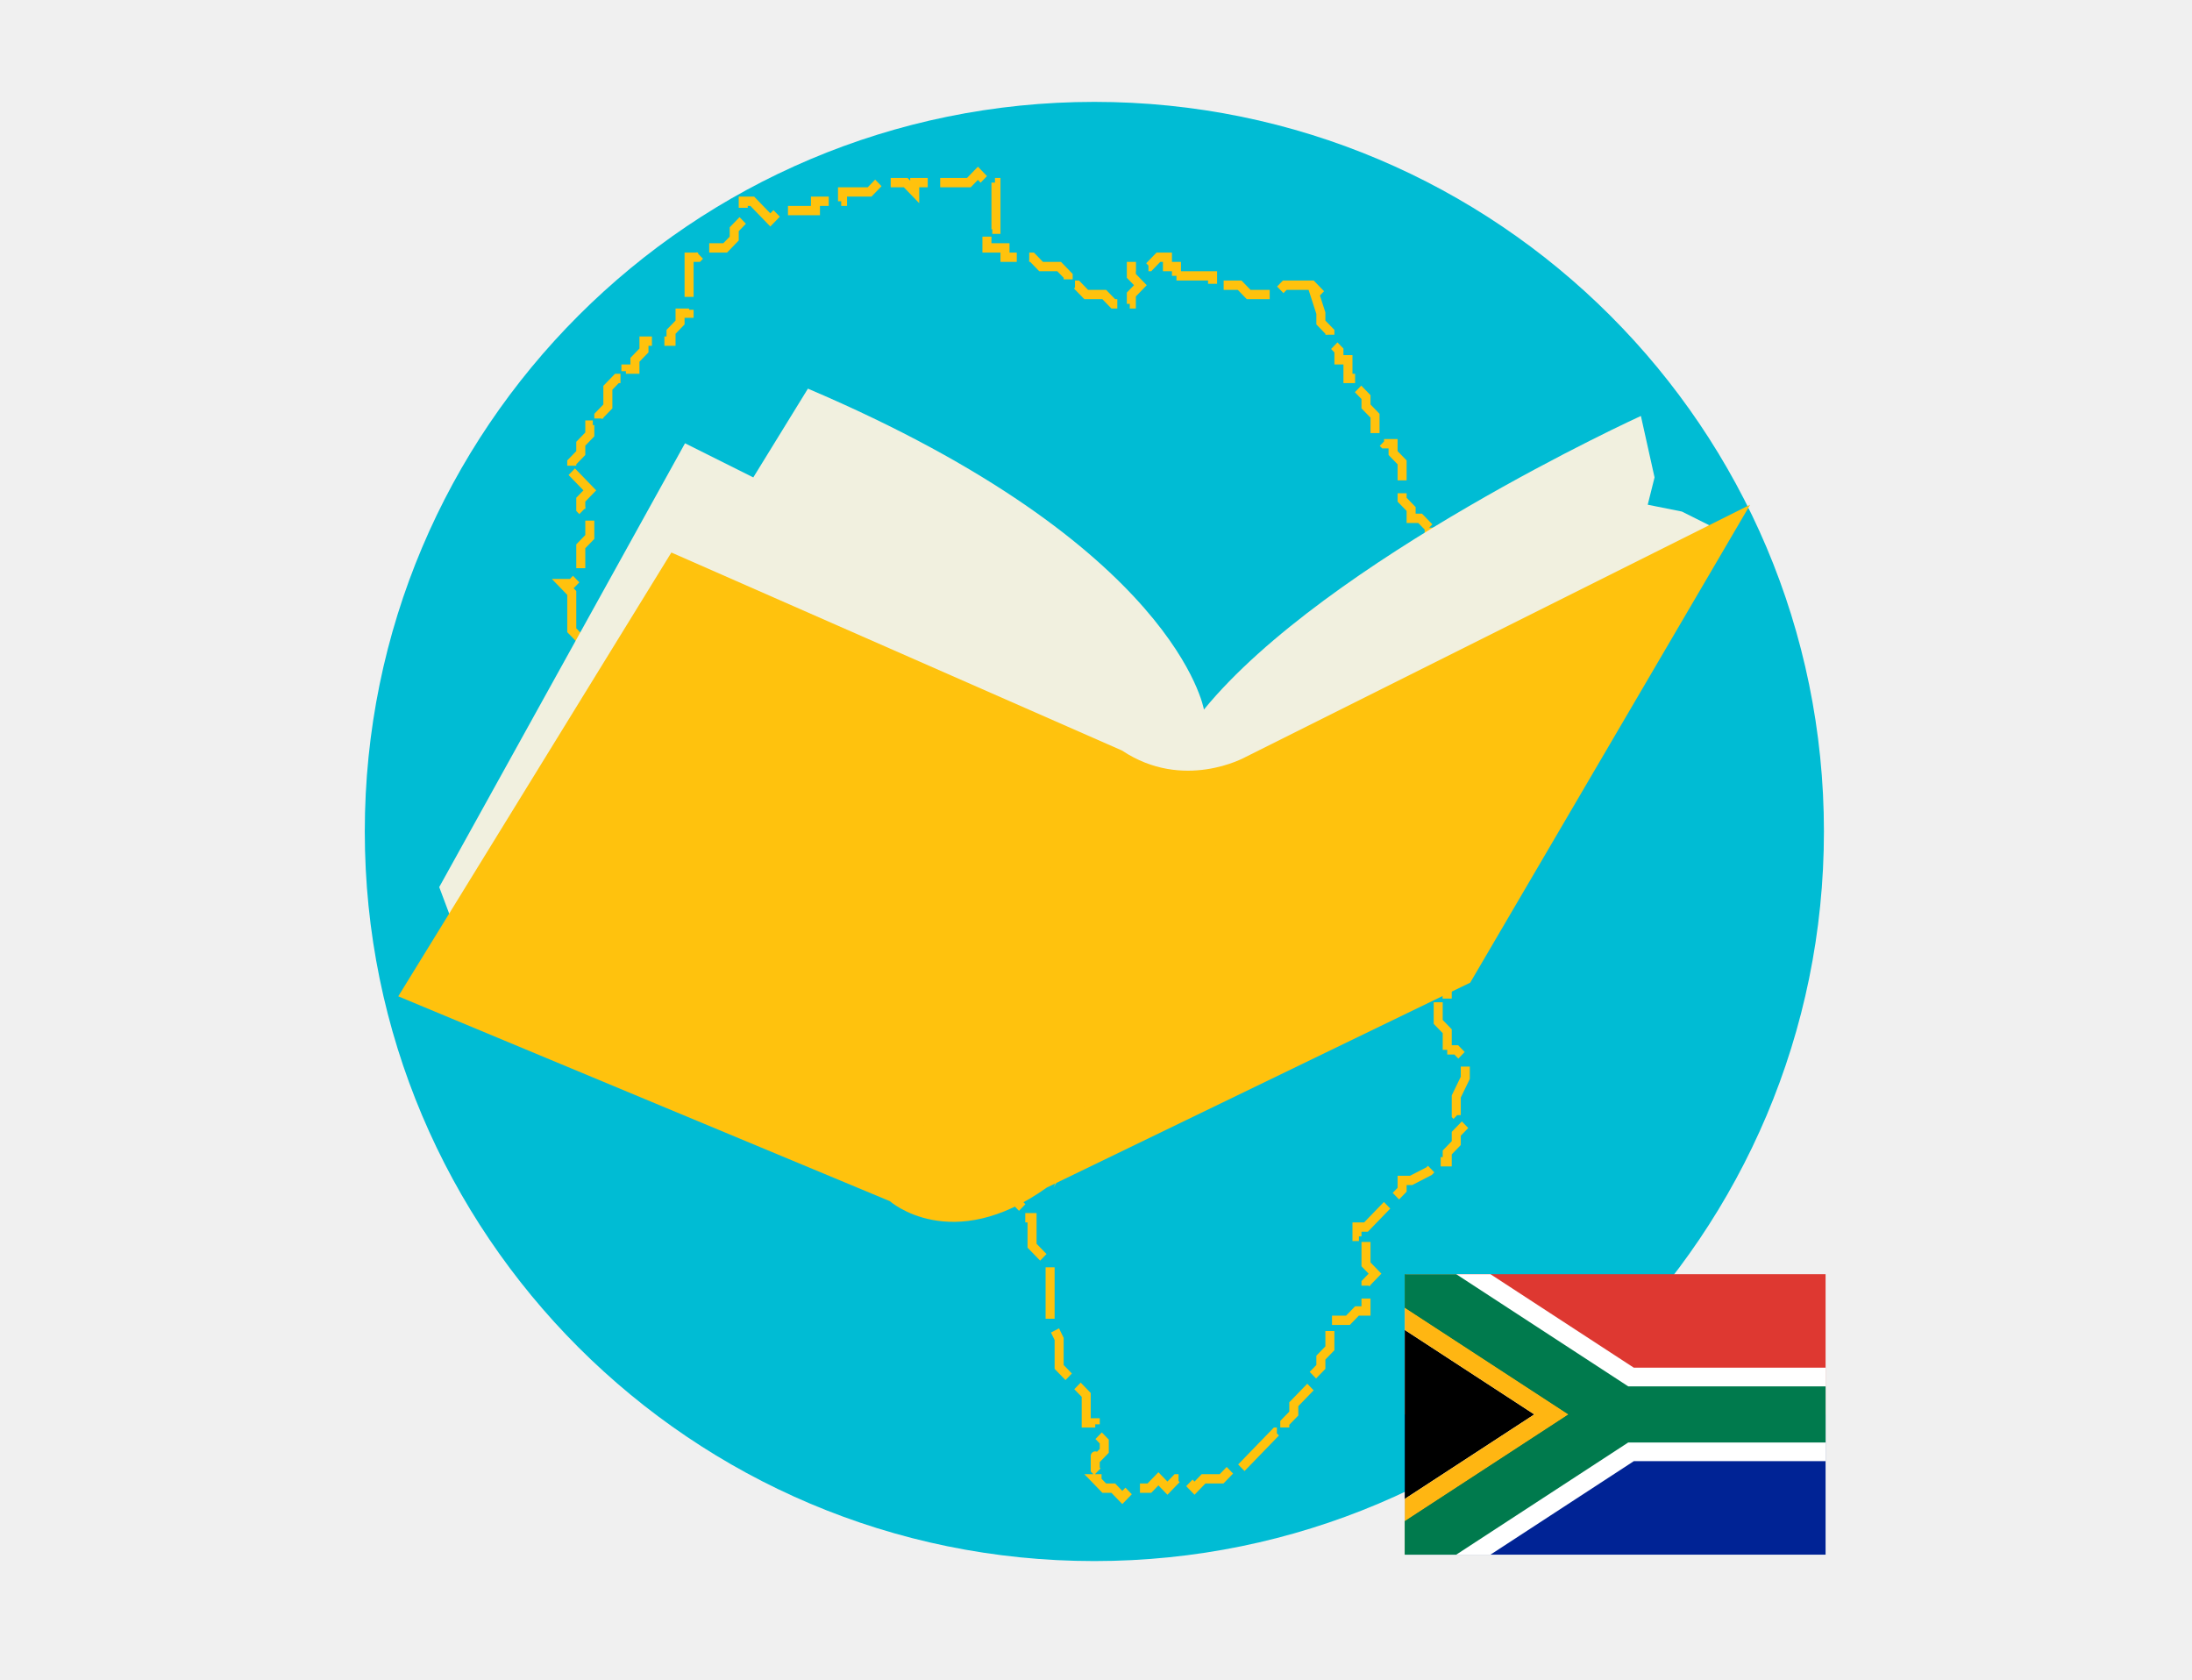
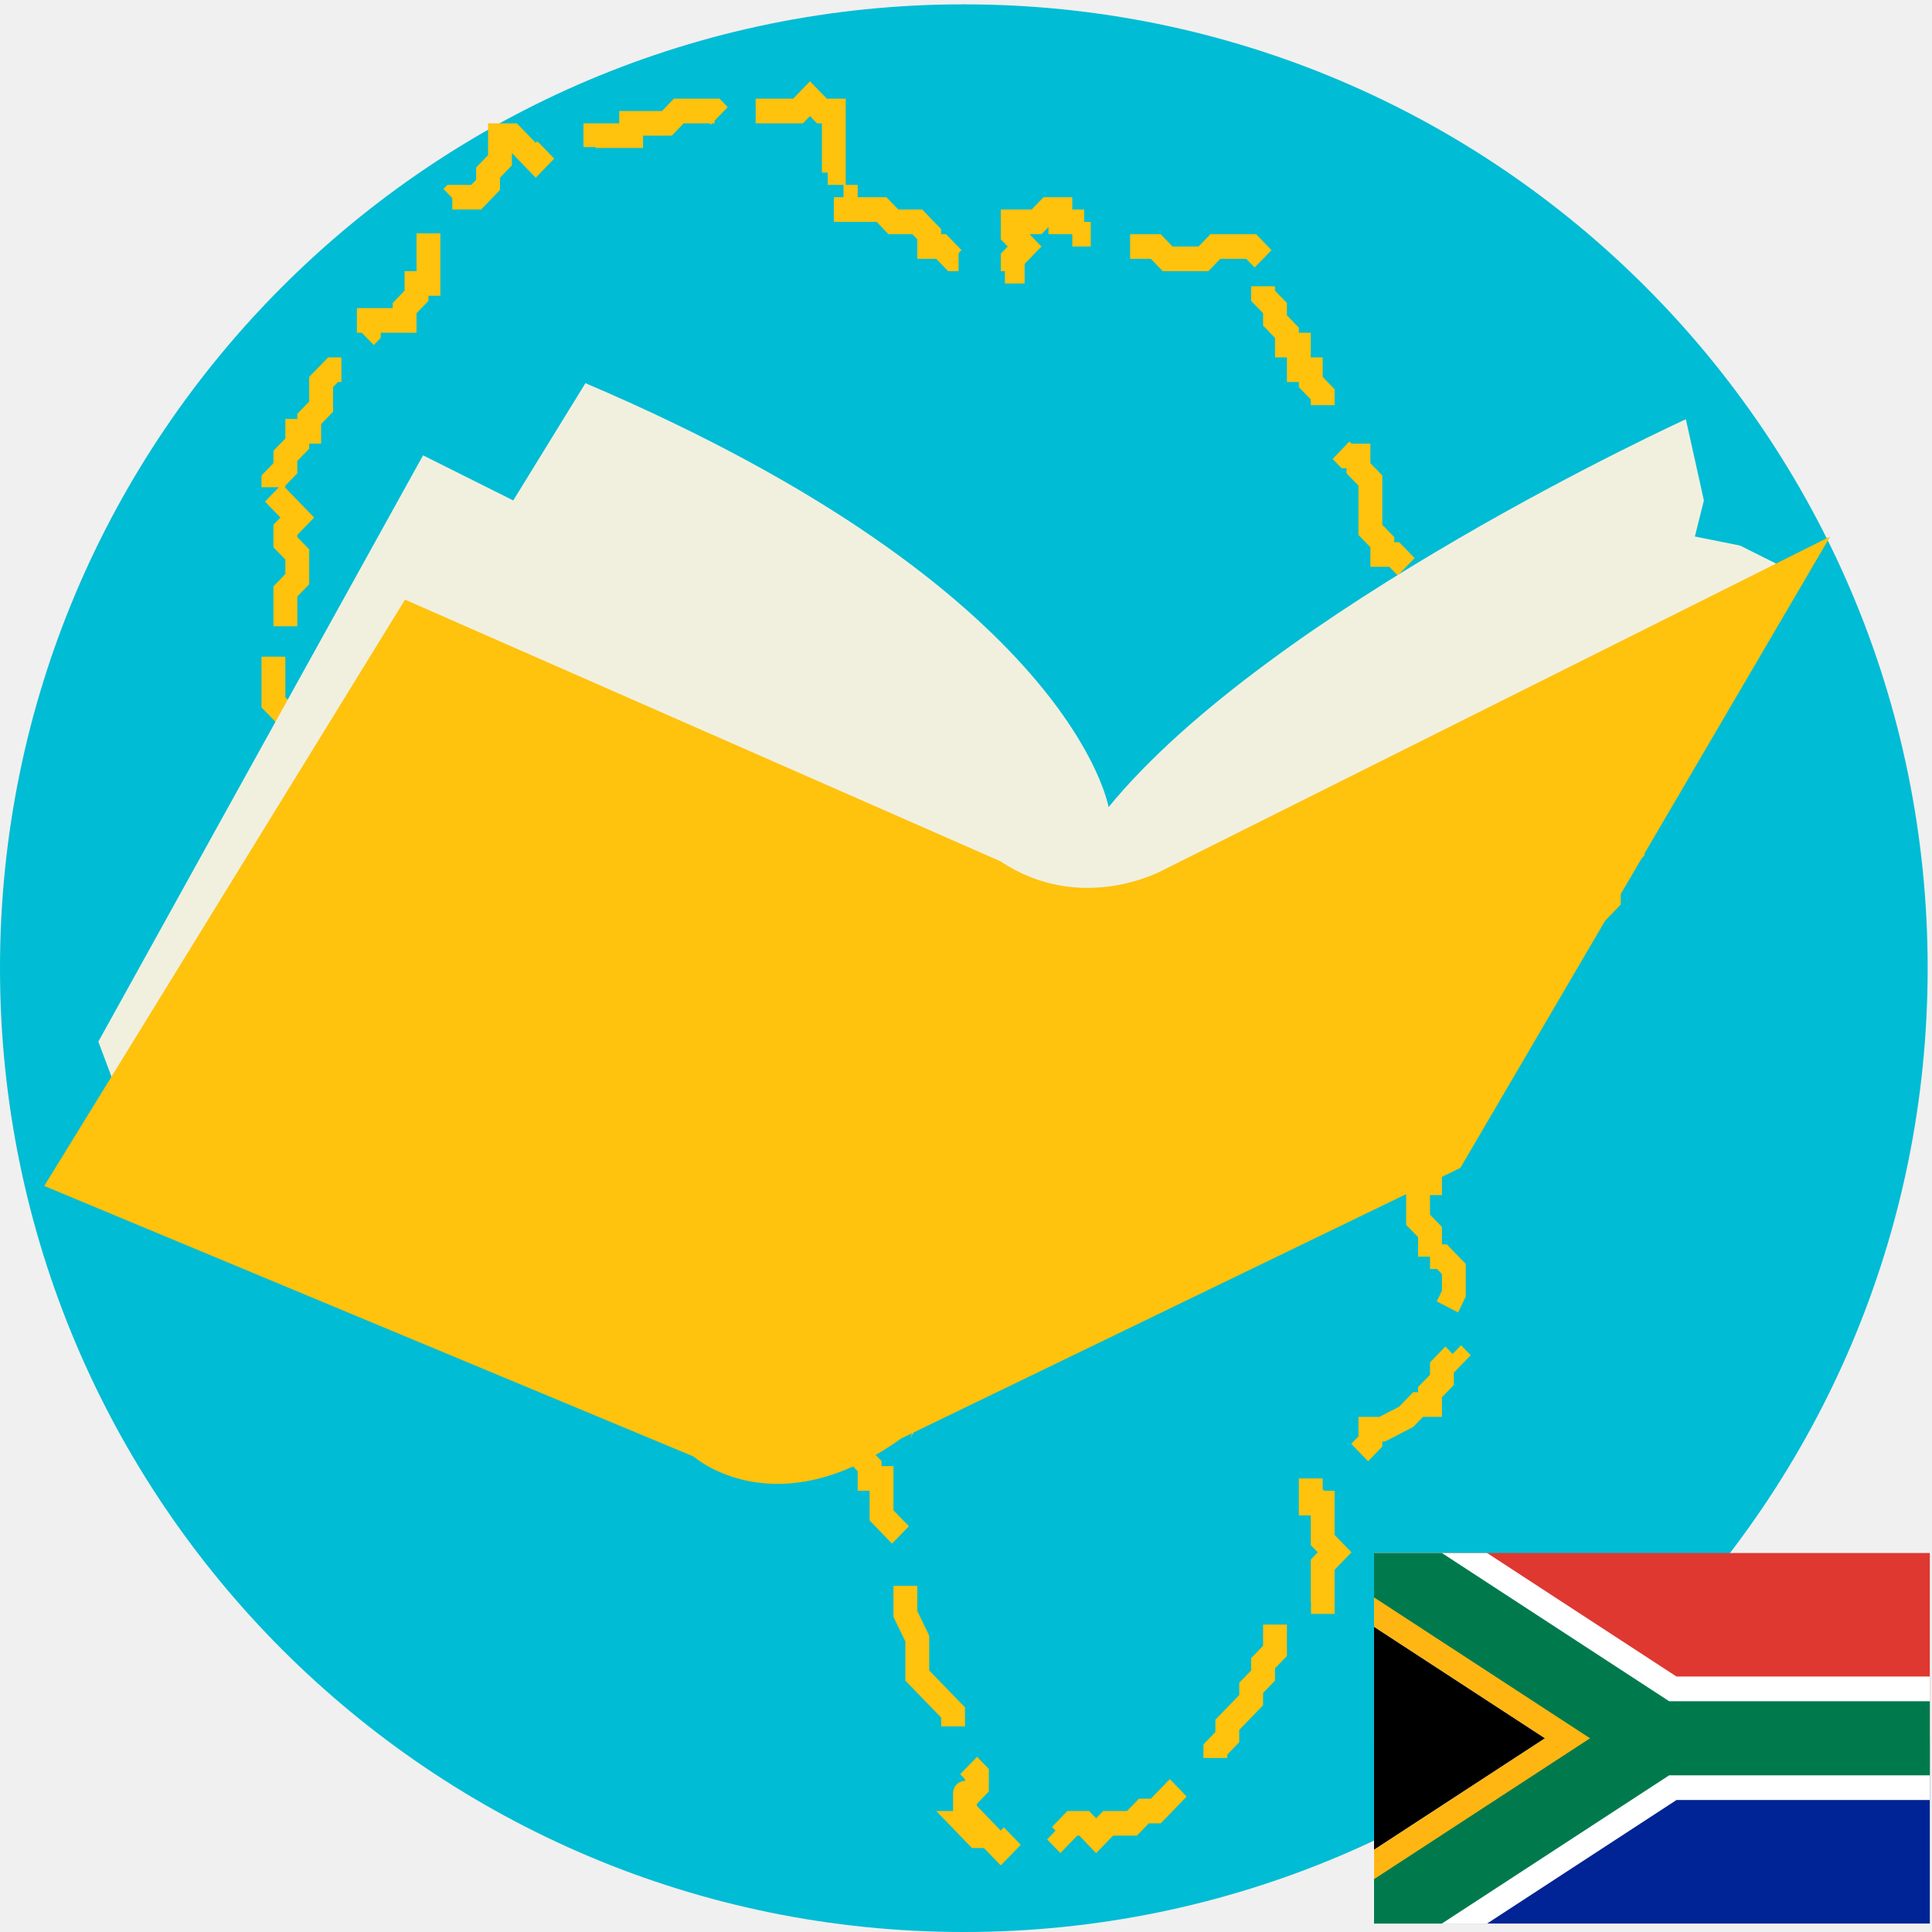
- <svg xmlns="http://www.w3.org/2000/svg" xmlns:xlink="http://www.w3.org/1999/xlink" id="Storybooks_South_Africa_Logo" viewBox="0 0 667 511" version="1">
+ <svg xmlns="http://www.w3.org/2000/svg" xmlns:xlink="http://www.w3.org/1999/xlink" id="Storybooks_South_Africa_Logo" version="1" width="445" height="445">
  <defs id="defs44">
    <filter id="filter1795" x="0" width="1" y="0" height="1" color-interpolation-filters="sRGB">
      <feGaussianBlur stdDeviation="28" id="feGaussianBlur1797" />
    </filter>
    <path transform="rotate(30)" stroke-miterlimit="10" d="M-1 55h2v-93c2-2 2-5 2-8 0-2 0-10-3-19-3 9-3 17-3 19 0 3 0 6 2 8z" id="spearshape" />
    <filter id="filter1795-8" x="0" width="1" y="0" height="1" color-interpolation-filters="sRGB">
      <feGaussianBlur stdDeviation="28" id="feGaussianBlur1797-3" />
    </filter>
    <clipPath id="band">
      <circle r="735" id="circle53" />
    </clipPath>
    <clipPath id="gcut">
      <path d="M-31 0v-70h63V0zM0-47v12h32v-12z" id="path11" />
    </clipPath>
    <clipPath id="r">
      <path id="rect5" d="M0 0h12v6H0z" />
    </clipPath>
    <clipPath id="Y">
      <path id="rect3153" d="M0 0h45v30H0z" />
    </clipPath>
    <clipPath id="Z">
-       <use id="use3150" xlink:href="#X" />
+       <use id="use3150" xlink:href="#X" width="100%" height="100%" />
    </clipPath>
    <path d="M0 0l23 15h22M0 30l23-15" id="W" />
    <path d="M0 0l23 15L0 30" id="X" />
    <clipPath id="clipPath18">
      <path d="M0 595h842V0H0z" id="path16-3" />
    </clipPath>
    <clipPath id="clipPath34">
      <path d="M542 348h34v-66h-34z" id="path32" />
    </clipPath>
    <clipPath id="clipPath50">
      <path d="M566 346h28v-62h-28z" id="path48" />
    </clipPath>
  </defs>
  <style id="style3" />
-   <g id="g3036" transform="translate(-43 -52)">
+   <g id="g3036" transform="translate(-154 -82)">
    <g id="g3247">
      <g id="Globe">
        <circle cx="376" cy="305" r="222" id="circle8" fill="#00bcd4" />
-         <g id="g10" transform="matrix(.97836 0 0 .97836 8 2)">
+         <g id="g10" transform="translate(8 2) scale(.97836)">
          <g id="g393">
            <g id="g4963" transform="matrix(2.80709 0 0 2.90024 688 76)" overflow="visible">
-               <path d="M-66 59h-1v-1-1h-1v-1h-1l-1-1-1-1h-1v-1h-1v-1-1l-1-2v-1m-89 18v1l1 1 1 1 1 1v1h1l1 1h1v1l1 1h1l1 1h1v-1h3l1-1h3l1 1h3v-1h1l1-1h2v-1h6v1h1v2l1 1h2l1-1h2v1l1 1v1l1 1v1l-1 1v3l-1 1v1l1 2v1l1 1 1 1v1l1 1v1h1v2h1v1 2l1 1v4l1 1v3h-1v1l-1 1v3h-1v4l-1 1h1m-49-60v2l1 1h1l1 2 1 1v1h1v1h1v1m89-18l-1-1h-1v-1l-1-1v-1-1-1-1l-1-1v-1h-1l-1-1v-2l-1-1v-1l-1-1v-1h-1v-1-1h-1v-1l-1-1v-1l-1-1v-1l-1-3 1 1-1-1h-1-1-1l-1 1h-1-2l-1-1h-1-1-1v-1h-2-1-1m-67 21l1 1 1 1-1 1v1l1 1v2l-1 1v3l-1 1h-1l1 1v2m97 47v-1-1l-1-1v-1-1-1h1v-1l-1-1v-1l1-1h1l-1-1v-1-1l1-1v-1h1v-1h1v-1l1-1 1-1 1-1 1-2h1l1-1 1-1h1l1-1v-1l1-1 1-1 1-1v-1a4 4 0 0 1 0-1l1-1 1-1v-1-1l1-1v-1l1-1v-1-2h1v-1l-1-1m0 0v-1l-1 1h-1l-1 1h-1-1-1l-1 1h-2-1-1-1v-1l-1-1h-1 1v-1-1m-54 58h-1v1l1 2 1 1v1h1v3l1 1 1 1v6l1 2v3l1 1 1 1 1 1v3h1v1l1 1v1l-1 1s0-1 0 0v1l1 1h-1l1 1h1l1 1 1-1h2l1-1 1 1 1-1h1l1 1 1-1h2l1-1h1l1-1 1-1 1-1 1-1h1v-1l1-1v-1l1-1 1-1v-1l1-1v-1l1-1v-1-1-1h2l1-1h1v-1-1-1l1-1-1-1v-1-1-1h-1v-1h1l1-1 1-1 1-1 1-1v-1h1l2-1 1-1h1v-1l1-1v-1l1-1-1-1v-1-1l1-2v-1-1l-1-1h-1m-30-83v-1h-1v-1h-1l-1 1h-1-1v1l1 1-1 1v1h-2l-1-1h-2l-1-1h-1v-1l-1-1h-2l-1-1h-2-1v-1h-1-1v-1-1h1v-1-1-1-1-1h-1l-1-1-1 1h-4-1-1v1l-1-1h-1-1-1l-1 1h-3v1h-2-1v1h-1-2-1l-1 1-1-1-1-1h-1v2l-1 1v1l-1 1h-1-1l-1 1h-1v6h-1v1l-1 1v1h-1-1-1v1l-1 1v1h-1v1h-1l-1 1v2l-1 1v1h-1v1l-1 1v1l-1 1v1" id="path5218" fill="none" stroke="#ffc20d" stroke-dasharray="5.518,1.38" />
+               <path d="M-66 59h-1v-2h-1v-1h-1l-1-1-1-1h-1v-1h-1v-2l-1-2v-1m-89 18v1l1 1 1 1 1 1v1h1l1 1h1v1l1 1h1l1 1h1v-1h3l1-1h3l1 1h3v-1h1l1-1h2v-1h6v1h1v2l1 1h2l1-1h2v1l1 1v1l1 1v1l-1 1v3l-1 1v1l1 2v1l1 1 1 1v1l1 1v1h1v2h1v3l1 1v4l1 1v3h-1v1l-1 1v3h-1v4l-1 1h1m-49-60v2l1 1h1l1 2 1 1v1h1v1h1v1m89-18l-1-1h-1v-1l-1-1v-4l-1-1v-1h-1l-1-1v-2l-1-1v-1l-1-1v-1h-1v-2h-1v-1l-1-1v-1l-1-1v-1l-1-3 1 1-1-1h-3l-1 1h-3l-1-1h-3v-1h-4m-67 21l1 1 1 1-1 1v1l1 1v2l-1 1v3l-1 1h-1l1 1v2m97 47v-2l-1-1v-3h1v-1l-1-1v-1l1-1h1l-1-1v-2l1-1v-1h1v-1h1v-1l1-1 1-1 1-1 1-2h1l1-1 1-1h1l1-1v-1l1-1 1-1 1-1v-1a4 4 0 0 1 0-1l1-1 1-1v-2l1-1v-1l1-1v-3h1v-1l-1-1m0 0v-1l-1 1h-1l-1 1h-3l-1 1h-5v-1l-1-1h-1 1v-2m-54 58h-1v1l1 2 1 1v1h1v3l1 1 1 1v6l1 2v3l1 1 1 1 1 1v3h1v1l1 1v1l-1 1s0-1 0 0v1l1 1h-1l1 1h1l1 1 1-1h2l1-1 1 1 1-1h1l1 1 1-1h2l1-1h1l1-1 1-1 1-1 1-1h1v-1l1-1v-1l1-1 1-1v-1l1-1v-1l1-1v-3h2l1-1h1v-3l1-1-1-1v-3h-1v-1h1l1-1 1-1 1-1 1-1v-1h1l2-1 1-1h1v-1l1-1v-1l1-1-1-1v-2l1-2v-2l-1-1h-1m-30-83v-1h-1v-1h-1l-1 1h-2v1l1 1-1 1v1h-2l-1-1h-2l-1-1h-1v-1l-1-1h-2l-1-1h-3v-1h-2v-2h1v-5h-1l-1-1-1 1h-6v1l-1-1h-3l-1 1h-3v1h-3v1h-4l-1 1-1-1-1-1h-1v2l-1 1v1l-1 1h-2l-1 1h-1v6h-1v1l-1 1v1h-3v1l-1 1v1h-1v1h-1l-1 1v2l-1 1v1h-1v1l-1 1v1l-1 1v1" id="path5218" fill="none" stroke="#ffc20d" stroke-dasharray="12.896,4.299" stroke-width="2" />
            </g>
          </g>
        </g>
      </g>
      <g id="g33-3" fill-opacity="0" filter="url(#filter1795-8)">
        <path d="M548 301s-46 5-8-65c0 0-64 23-64-20 0 0-89 133-31-53l-36 19-33-63-33 63-35-19c58 186-32 53-32 53 0 42-64 19-64 19 39 70-7 66-7 66 135 66 74 104 74 104l91-18-6 86 12 2 12-2-6-86 91 18s-61-38 75-104z" id="path35-6" />
      </g>
    </g>
  </g>
-   <g id="g384">
+   <g id="g384" transform="translate(-111 -30)">
    <g id="g350" transform="translate(182 155) scale(.67257)">
-       <g id="g3183" transform="matrix(4.22963 0 0 4.22963 365 346)">
-         <path id="rect3155" fill="#de3831" d="M0 0h45v15H0z" />
-         <path id="rect3157" fill="#002395" d="M0 15h45v15H0z" />
+       <g id="g3183" transform="translate(365 346) scale(4.22963)">
+         <path id="rect3155" d="M0 0h45v15H0z" fill="#de3831" />
+         <path id="rect3157" d="M0 15h45v15H0z" fill="#002395" />
        <use id="use3159" xlink:href="#X" width="1" height="1" />
        <g id="g3161" clip-path="url(#Y)" fill="none" stroke="#007a4d" stroke-width="10">
          <use id="use3163" xlink:href="#W" width="1" height="1" stroke="#fff" />
          <g id="g3165" clip-path="url(#Z)">
            <use id="use3167" xlink:href="#X" width="1" height="1" stroke="#ffb612" />
            <use id="use3169" xlink:href="#X" width="1" height="1" stroke-width="6" />
          </g>
          <use id="use3171" xlink:href="#W" width="1" height="1" stroke-width="6" />
        </g>
      </g>
    </g>
    <g transform="translate(2 1) scale(.99515)" id="g338">
      <g id="g10-6" transform="matrix(2.08771 0 0 -2.08771 -1041 955)">
        <g id="g12">
          <g id="g204" transform="translate(86)">
            <g clip-path="url(#clipPath18)" id="g14">
              <g transform="translate(662 381)" id="g20">
                <path id="path22-7" d="M0 0l-4 2-5 1 1 4-2 9S-56-5-74-27c0 0-4 24-58 47l-8-13-10 5-36-65 3-8 109 10 67 40z" fill="#f1f0df" />
              </g>
              <g transform="translate(668 384)" id="g24">
                <path id="path26" d="M0 0l-74-37s-9-5-18 1l-66 29-40-65 72-30s9-8 23 2l62 30z" fill="#ffc20d" />
              </g>
              <g id="g28">
                <g id="g42">
                  <g id="g40" clip-path="url(#clipPath34)">
                    <g id="g38" transform="translate(542 282)">
                      <path id="path36" d="M0 0a276 276 0 0 0 10 21l3 6 3 7 3 6 3 6a464 464 0 0 0 12 20l-5-11-5-10-3-6a13622 13622 0 0 1-6-13l-3-6-6-10L0 0" fill="#ffc20d" />
                    </g>
                  </g>
                </g>
              </g>
              <g id="g44">
                <g id="g58">
                  <g id="g56" clip-path="url(#clipPath50)">
                    <g id="g54" transform="translate(566 284)">
                      <path id="path52" d="M0 0a236 236 0 0 0 8 20l2 6 3 6 3 6 2 5a401 401 0 0 0 10 20l-3-10-5-11-2-5-3-6-2-6-3-6L5 9 0 0" fill="#ffc20d" />
                    </g>
                  </g>
                </g>
              </g>
            </g>
          </g>
        </g>
      </g>
    </g>
  </g>
</svg>
